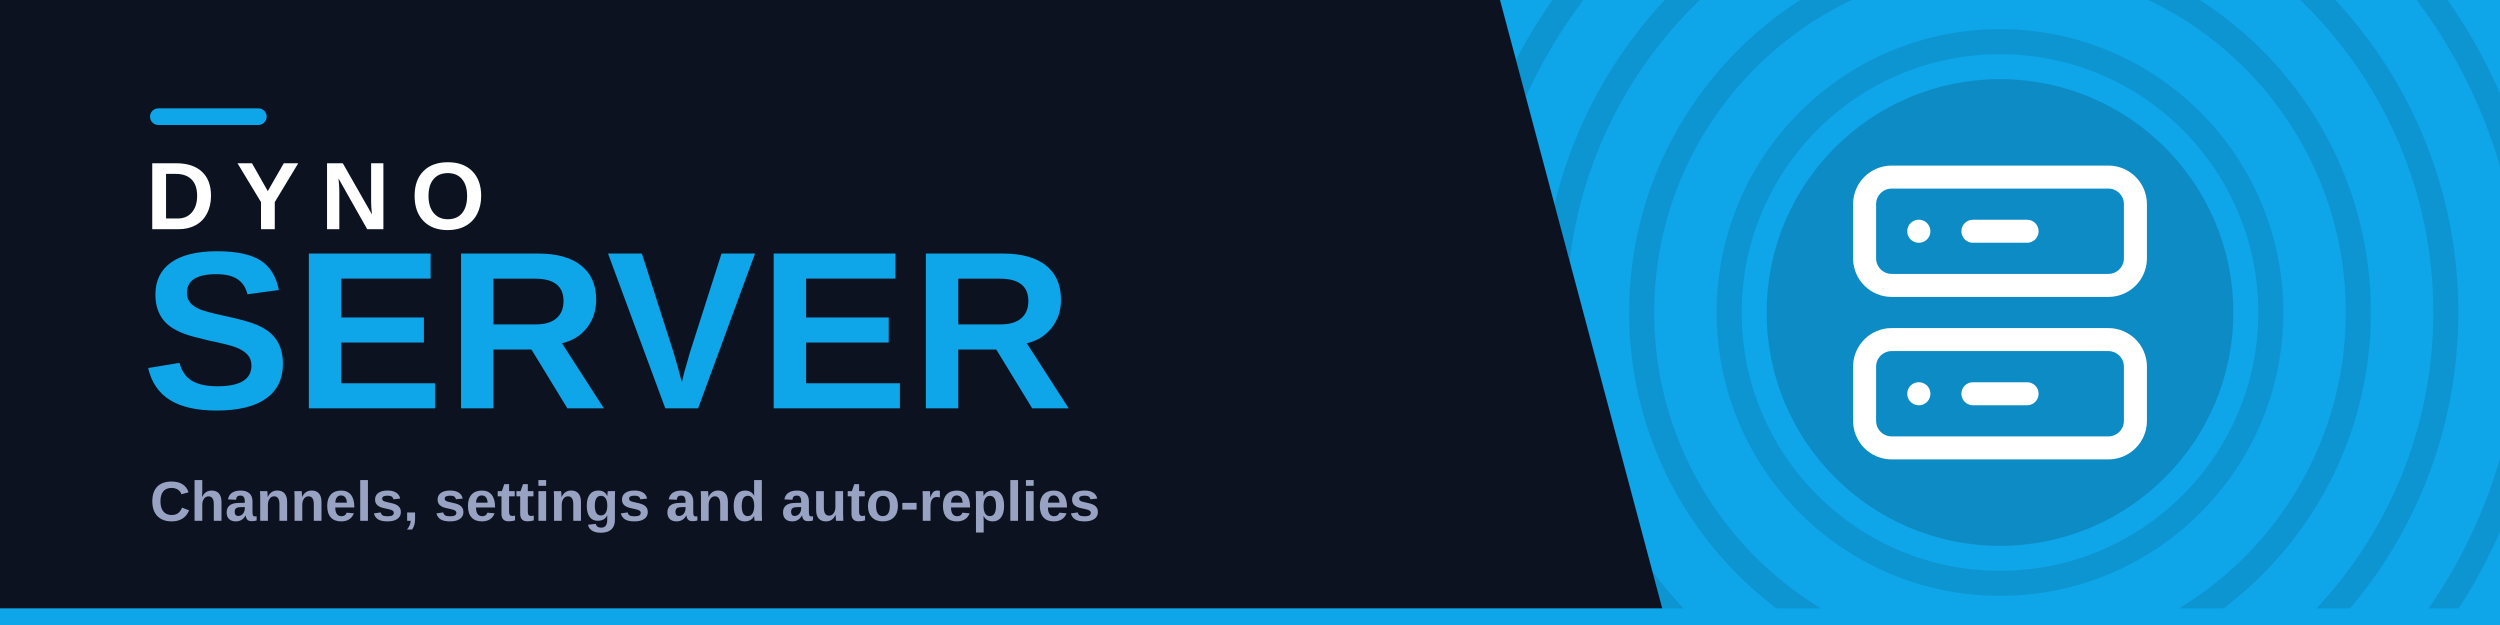
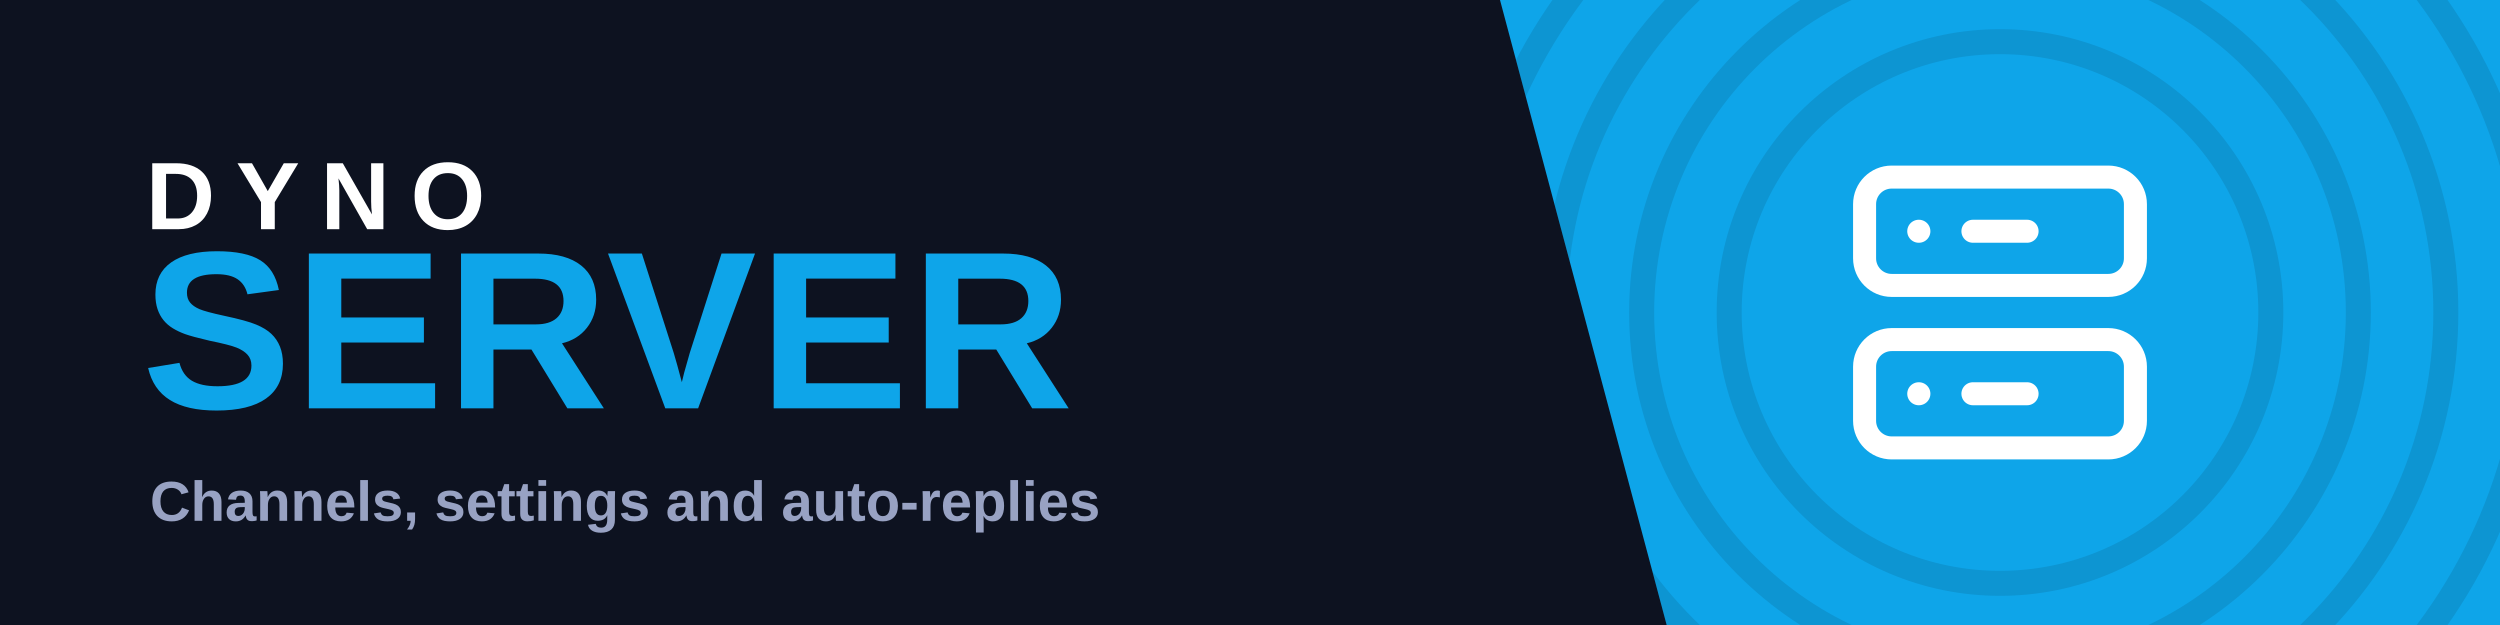
<svg xmlns="http://www.w3.org/2000/svg" width="1200" height="300" viewBox="0 0 1200 300">
  <defs>
    <clipPath id="slab">
      <path d="M720 0H1200V300H800Z" />
    </clipPath>
  </defs>
  <rect width="1200" height="300" fill="#0d1220" />
  <path d="M720 0H1200V300H800Z" fill="#0ea5e9" />
  <g clip-path="url(#slab)">
    <g fill="none" stroke="#000" stroke-width="12" opacity=".1">
      <circle cx="960" cy="150" r="130" />
      <circle cx="960" cy="150" r="172" />
      <circle cx="960" cy="150" r="214" />
      <circle cx="960" cy="150" r="256" />
      <circle cx="960" cy="150" r="298" />
      <circle cx="960" cy="150" r="340" />
      <circle cx="960" cy="150" r="382" />
      <circle cx="960" cy="150" r="424" />
      <circle cx="960" cy="150" r="466" />
      <circle cx="960" cy="150" r="508" />
    </g>
  </g>
-   <circle cx="960" cy="150" r="112" fill="#000" opacity=".16" />
  <g transform="translate(882 72) scale(6.5)" fill="none" stroke="#fff" stroke-width="1.7" stroke-linecap="round" stroke-linejoin="round">
    <rect x="2" y="2" width="20" height="8" rx="2" />
    <rect x="2" y="14" width="20" height="8" rx="2" />
    <path d="M6 6h.01M6 18h.01M10 6h4M10 18h4" />
  </g>
-   <rect x="72" y="52" width="56" height="8" rx="4" fill="#0ea5e9" />
  <text x="70" y="110" font-family="'Segoe UI Black', 'Segoe UI', Arial, sans-serif" font-weight="900" font-size="46" letter-spacing="10" fill="#ffffff">DYNO</text>
  <text x="68" y="196" font-family="'Segoe UI Black', 'Segoe UI', Arial, sans-serif" font-weight="900" font-size="108" letter-spacing="1" fill="#0ea5e9">SERVER</text>
  <text x="72" y="250" font-family="'Segoe UI', Arial, sans-serif" font-weight="600" font-size="27" fill="#98a2c3">Channels, settings and auto-replies</text>
-   <rect x="0" y="292" width="1200" height="8" fill="#0ea5e9" />
</svg>
